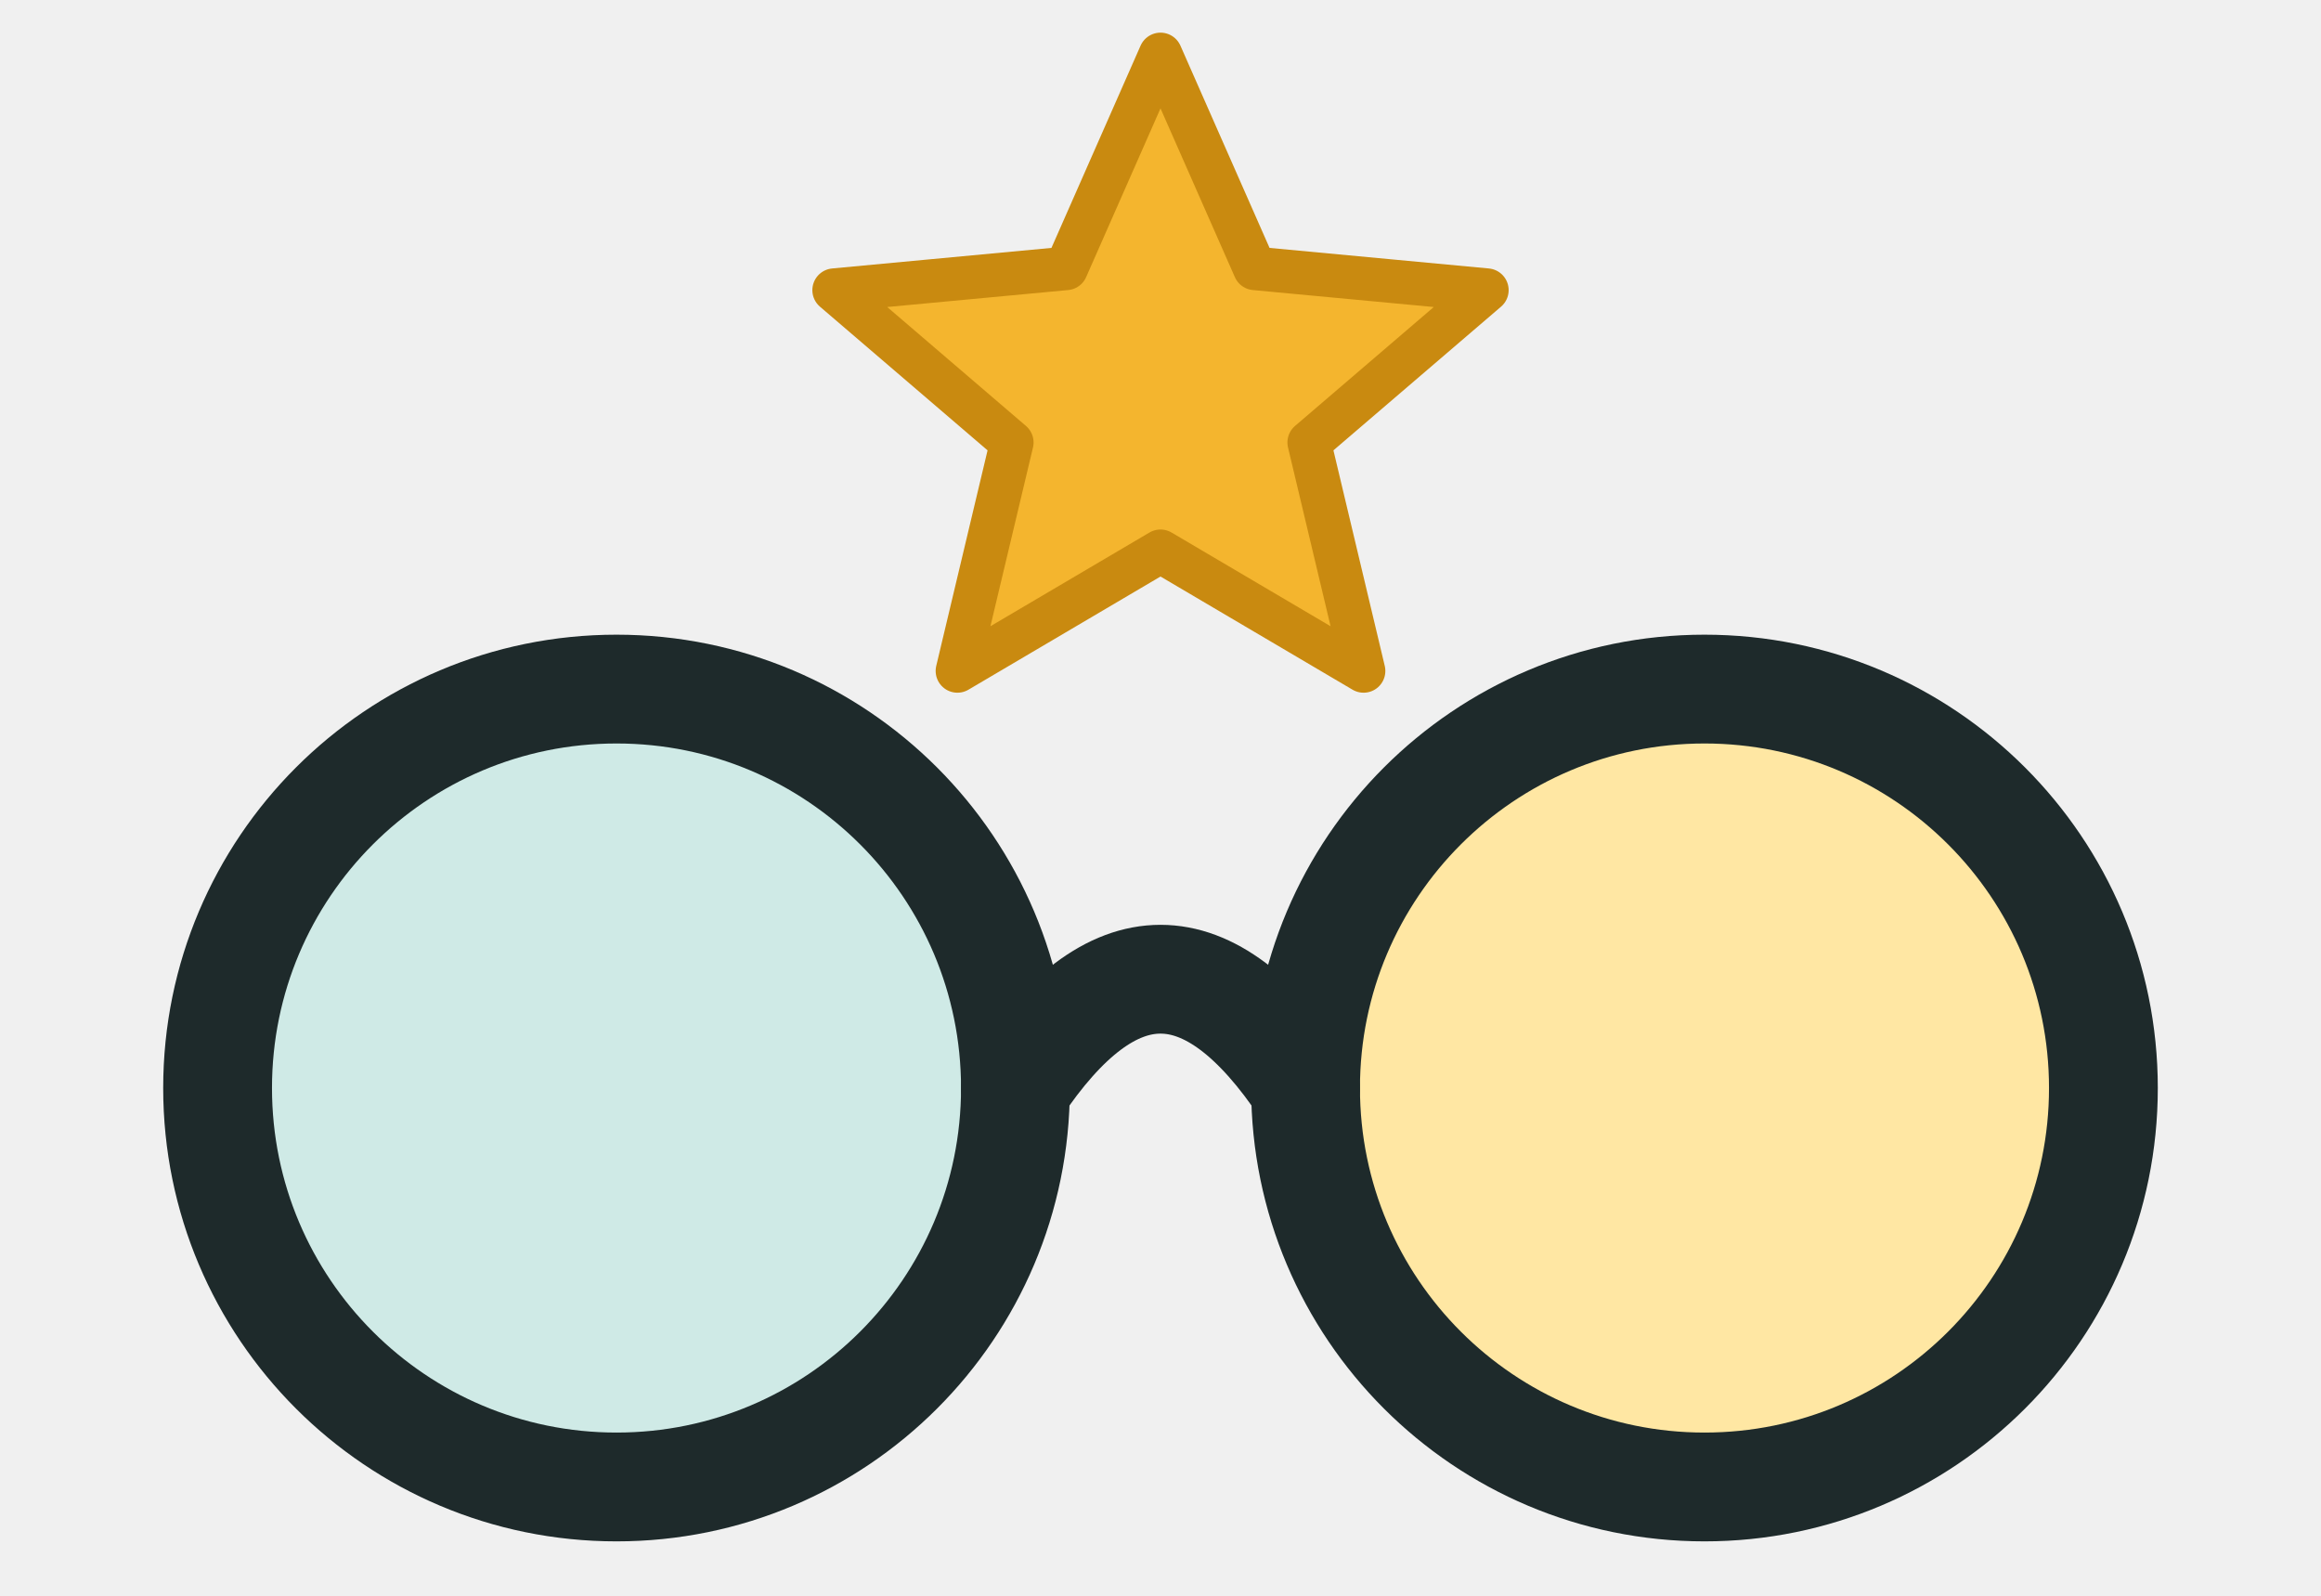
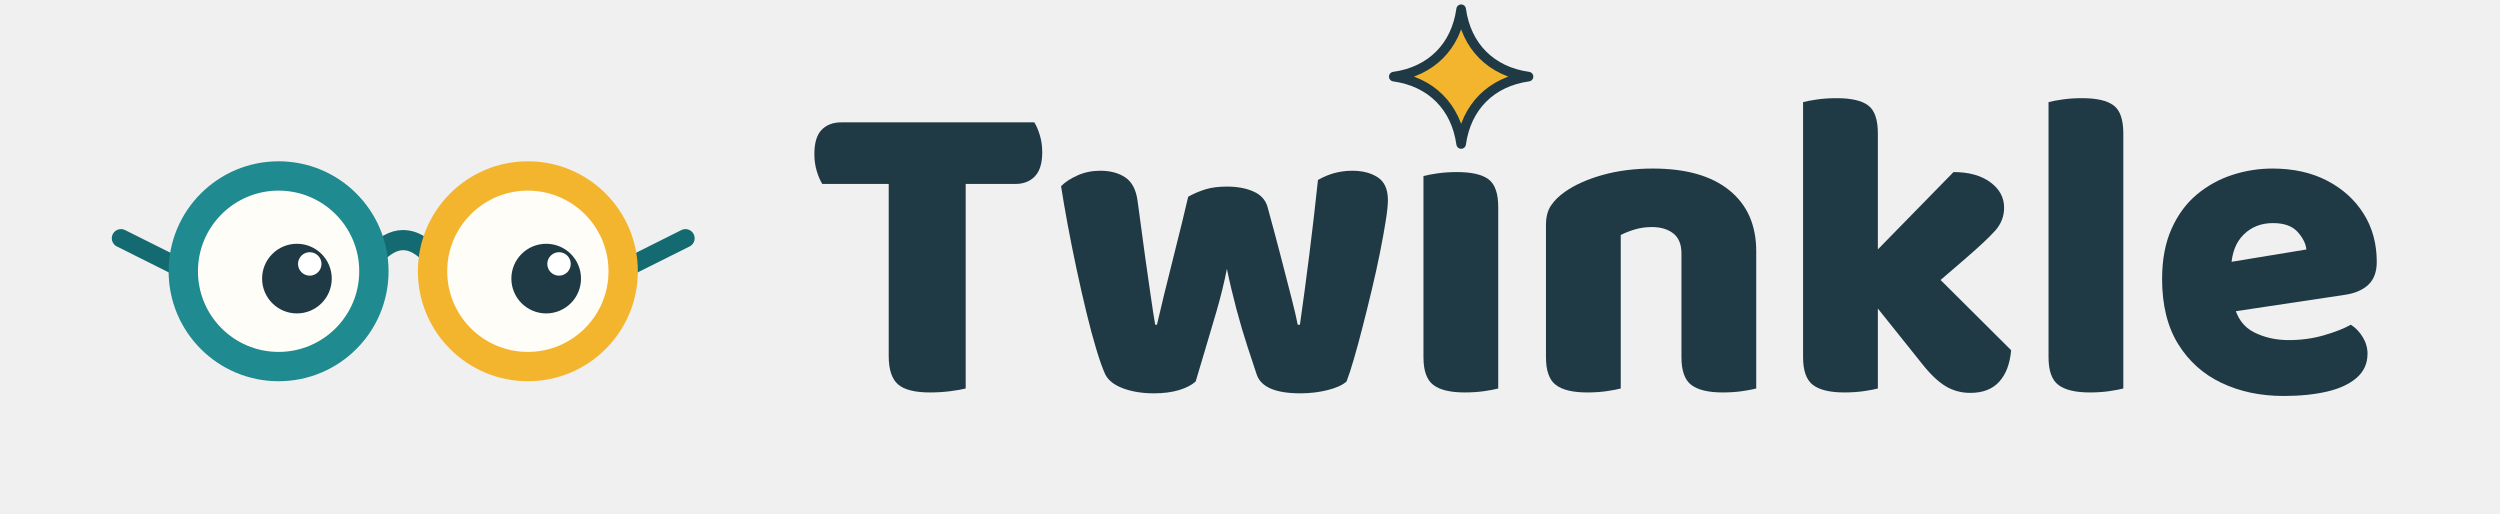
- <svg xmlns="http://www.w3.org/2000/svg" viewBox="0 0 64 44" width="128" height="88">
-   <path d="M32 1.5 L34.6 7.4 L41 8 L36.1 12.2 L37.6 18.5 L32 15.2 L26.4 18.5 L27.9 12.2 L23 8 L29.4 7.4 Z" fill="#F4B52E" stroke="#C98A10" stroke-width="1.2" stroke-linejoin="round" />
-   <circle cx="17" cy="30" r="11" fill="#CFEAE6" stroke="#1E2A2B" stroke-width="3" />
-   <circle cx="47" cy="30" r="11" fill="#FFE7A3" stroke="#1E2A2B" stroke-width="3" />
-   <path d="M28 30 Q32 24 36 30" fill="none" stroke="#1E2A2B" stroke-width="3" stroke-linecap="round" />
+ <svg xmlns="http://www.w3.org/2000/svg" viewBox="0 0 682.0 140.0" width="682.0" height="140.0">
+   <g transform="translate(30.0 30.0) scale(1)">
+     <path d="M17 42L3 35M143 42L157 35" stroke="#136A70" stroke-width="5" stroke-linecap="round" fill="none" />
+     <path d="M72 40Q80 31 88 40" stroke="#136A70" stroke-width="5.5" stroke-linecap="round" fill="none" />
+     <circle cx="46" cy="44" r="26" fill="#FFFDF8" stroke="#1F8A8F" stroke-width="8" />
+     <circle cx="51" cy="46" r="9.5" fill="#1F3A44" />
+     <circle cx="54.5" cy="42" r="3.2" fill="#fff" />
+     <circle cx="114" cy="44" r="26" fill="#FFFDF8" stroke="#F4B52E" stroke-width="8" />
+     <circle cx="119" cy="46" r="9.5" fill="#1F3A44" />
+     <circle cx="122.5" cy="42" r="3.2" fill="#fff" />
+   </g>
+   <g transform="translate(220.0 106.1)">
+     <g fill="#1F3A44">
+       <path transform="translate(0.0 0) scale(0.12 -0.12)" d="M185 466V606H518Q525 595 530.5 577.0Q536 559 536 538Q536 501 519.5 483.5Q503 466 475 466ZM369 606V466H36Q29 477 23.5 495.0Q18 513 18 534Q18 572 34.5 589.0Q51 606 79 606ZM187 493H362V1Q351 -2 328.0 -5.0Q305 -8 281 -8Q229 -8 208.0 10.5Q187 29 187 75Z" />
+       <path transform="translate(66.7 0) scale(0.12 -0.12)" d="M400 273Q391 227 376.5 177.0Q362 127 349.0 84.0Q336 41 329 17Q316 5 291.5 -2.5Q267 -10 234 -10Q194 -10 163.5 1.5Q133 13 123 34Q114 54 103.0 90.5Q92 127 80.5 174.5Q69 222 58.0 273.5Q47 325 38.0 373.5Q29 422 23 461Q37 475 60.5 485.5Q84 496 112 496Q147 496 169.5 480.5Q192 465 197 427Q207 351 214.0 301.0Q221 251 225.5 220.5Q230 190 232.5 173.0Q235 156 237 146H241Q246 168 257.0 213.5Q268 259 283.0 318.0Q298 377 312 437Q332 448 352.0 454.0Q372 460 400 460Q435 460 460.0 449.0Q485 438 492 415Q508 357 522.0 303.0Q536 249 546.5 208.0Q557 167 561 146H566Q577 223 587.5 306.5Q598 390 607 475Q643 496 685 496Q720 496 743.0 481.0Q766 466 766 429Q766 413 761.0 381.5Q756 350 748.0 310.0Q740 270 729.5 226.0Q719 182 708.5 141.0Q698 100 688.5 67.5Q679 35 672 17Q659 5 629.5 -2.5Q600 -10 567 -10Q483 -10 468 32Q460 56 447.0 95.5Q434 135 421.5 182.0Q409 229 400 273Z" />
+       <path transform="translate(161.6 0) scale(0.12 -0.12)" d="M56 257H226V1Q215 -2 194.5 -5.0Q174 -8 150 -8Q101 -8 78.5 9.0Q56 26 56 72ZM226 211H56V484Q67 487 87.5 490.0Q108 493 132 493Q182 493 204.0 476.5Q226 460 226 413Z" />
+       <path transform="translate(195.5 0) scale(0.12 -0.12)" d="M530 313V221H360V308Q360 339 341.5 353.5Q323 368 293 368Q273 368 255.5 363.0Q238 358 222 350V221H52V373Q52 400 63.5 417.0Q75 434 95 448Q129 472 181.0 486.5Q233 501 295 501Q408 501 469.0 451.5Q530 402 530 313ZM52 264H222V1Q211 -2 190.5 -5.0Q170 -8 146 -8Q97 -8 74.5 9.0Q52 26 52 72ZM360 264H530V1Q519 -2 498.5 -5.0Q478 -8 454 -8Q405 -8 382.5 9.0Q360 26 360 72Z" />
+       <path transform="translate(265.4 0) scale(0.12 -0.12)" d="M295 186 171 263 396 493Q448 493 479.5 470.0Q511 447 511 412Q511 382 490.0 359.0Q469 336 425 298ZM179 239 316 298 527 88Q523 42 500.0 16.5Q477 -9 434 -9Q403 -9 377.5 6.5Q352 22 323 59ZM54 264H224V1Q213 -2 192.5 -5.0Q172 -8 148 -8Q99 -8 76.5 9.0Q54 26 54 72ZM224 175H54V652Q65 655 85.5 658.0Q106 661 130 661Q180 661 202.0 644.5Q224 628 224 581Z" />
+       <path transform="translate(332.0 0) scale(0.12 -0.12)" d="M57 264H227V1Q216 -2 195.5 -5.0Q175 -8 151 -8Q102 -8 79.5 9.0Q57 26 57 72ZM227 175H57V652Q68 655 88.5 658.0Q109 661 133 661Q183 661 205.0 644.5Q227 628 227 581Z" />
+       <path transform="translate(366.1 0) scale(0.12 -0.12)" d="M134 167 128 279 359 317Q357 337 339.0 357.0Q321 377 283 377Q243 377 216.5 351.0Q190 325 188 277L194 193Q204 147 239.5 129.0Q275 111 319 111Q361 111 399.0 122.0Q437 133 460 146Q476 136 487.0 118.0Q498 100 498 80Q498 47 473.5 25.5Q449 4 406.0 -6.0Q363 -16 307 -16Q229 -16 166.5 13.5Q104 43 67.5 102.0Q31 161 31 250Q31 316 52.5 364.0Q74 412 110.0 442.0Q146 472 190.5 486.5Q235 501 282 501Q353 501 406.0 473.5Q459 446 489.0 398.5Q519 351 519 289Q519 255 500.0 237.0Q481 219 447 214Z" />
+     </g>
+     <path transform="translate(157.6 -106.2) scale(0.875)" d="M24 3C25.6 14.6 33.4 22.4 45 24C33.4 25.6 25.6 33.4 24 45C22.4 33.4 14.6 25.6 3 24C14.6 22.4 22.4 14.6 24 3Z" fill="#F4B52E" stroke="#1F3A44" stroke-width="3" stroke-linejoin="round" />
+   </g>
</svg>
